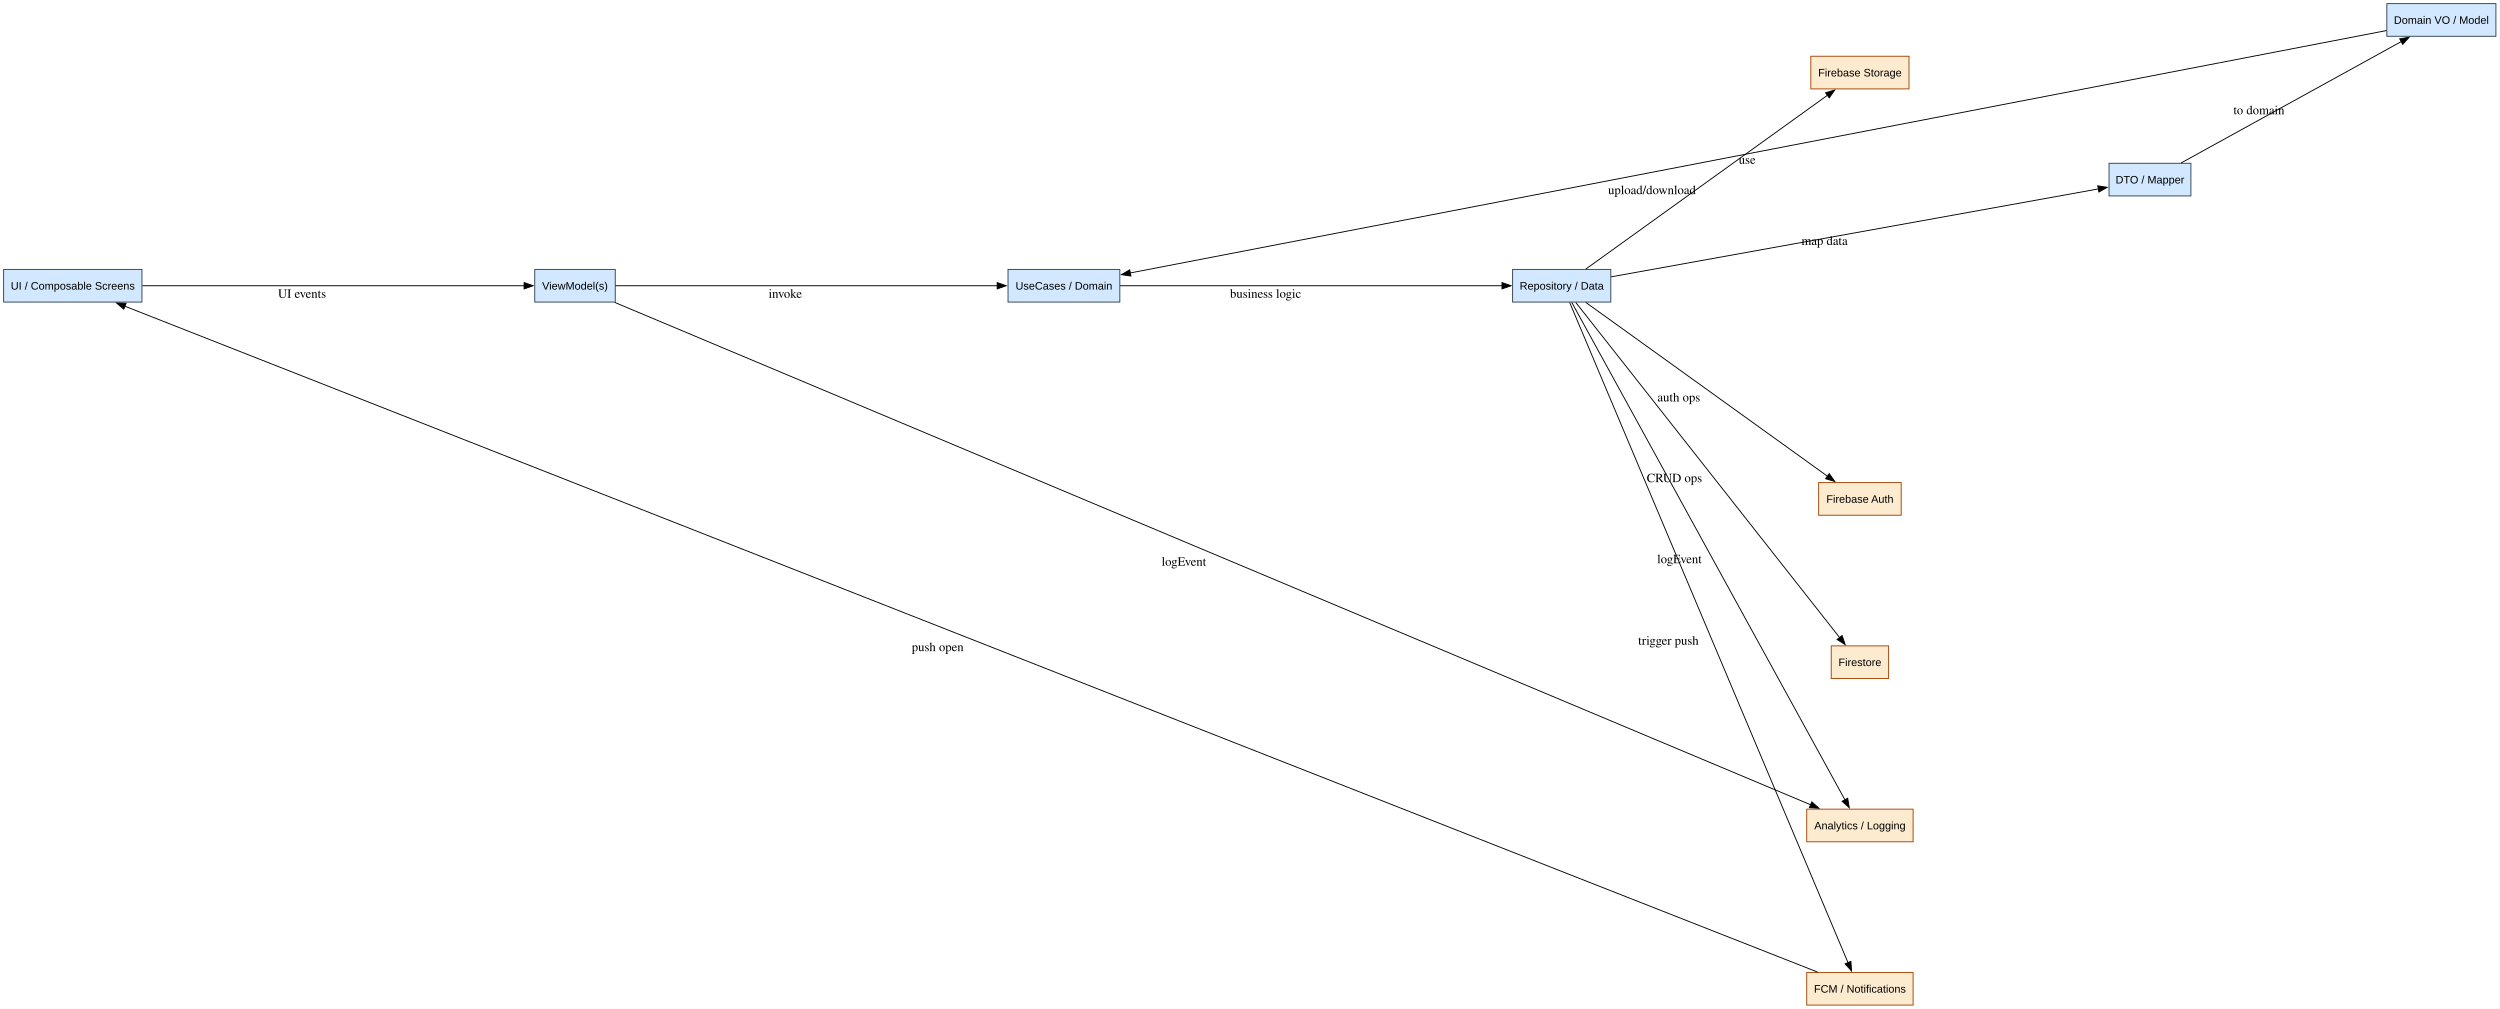
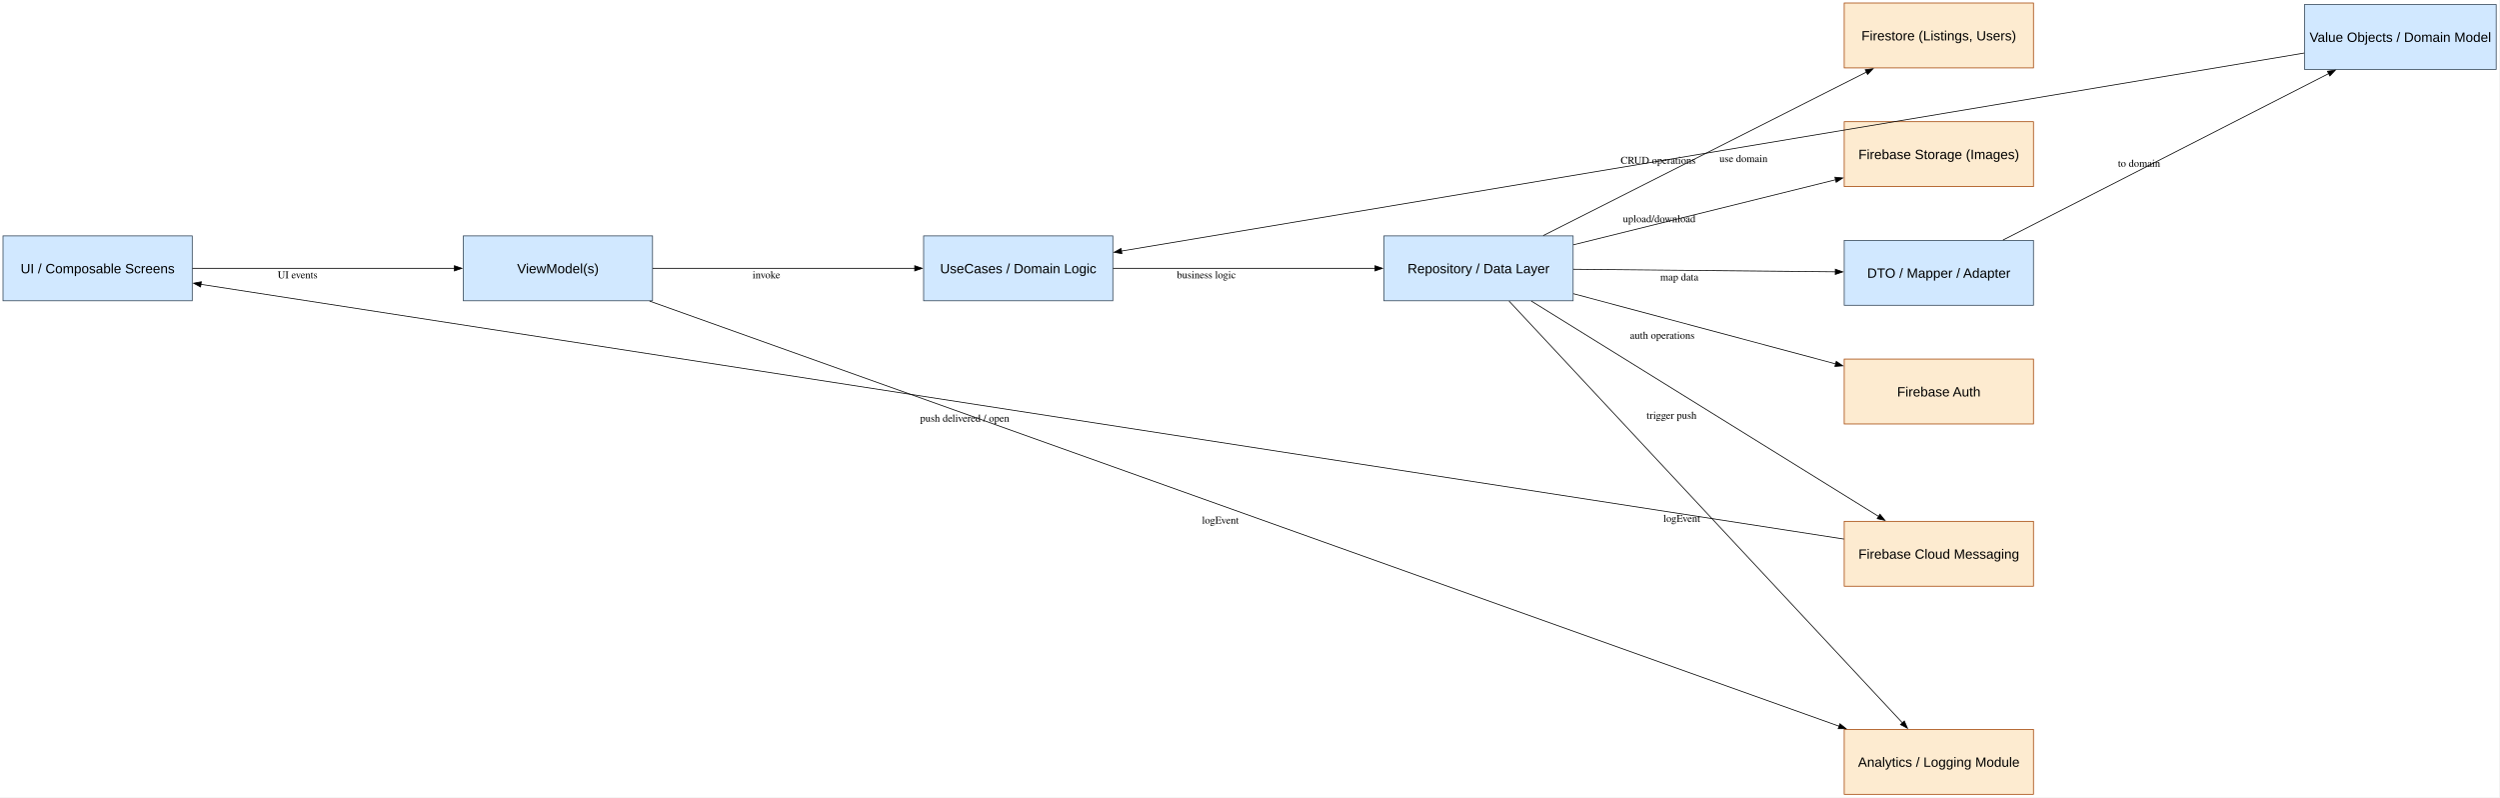
- <svg xmlns="http://www.w3.org/2000/svg" width="2756pt" height="1112pt" viewBox="0.00 0.00 2756.00 1112.00">
-   <g id="graph0" class="graph" transform="scale(1 1) rotate(0) translate(4 1108)">
-     <polygon fill="white" stroke="none" points="-4,4 -4,-1108 2751.5,-1108 2751.5,4 -4,4" />
+ <svg xmlns="http://www.w3.org/2000/svg" width="3328pt" height="1061pt" viewBox="0.00 0.00 3328.00 1061.00">
+   <g id="graph0" class="graph" transform="scale(1 1) rotate(0) translate(4 1057.4)">
+     <polygon fill="white" stroke="none" points="-4,4 -4,-1057.4 3324.25,-1057.4 3324.25,4 -4,4" />
    <g id="node1" class="node">
-       <polygon fill="#d1e8ff" stroke="#2c3e50" points="152.5,-811 0,-811 0,-775 152.5,-775 152.5,-811" />
-       <text xml:space="preserve" text-anchor="middle" x="76.25" y="-788.73" font-family="Arial" font-size="12.00">UI / Composable Screens</text>
+       <polygon fill="#d1e8ff" stroke="#2c3e50" points="252,-743.4 0,-743.4 0,-657 252,-657 252,-743.4" />
+       <text xml:space="preserve" text-anchor="middle" x="126" y="-693.6" font-family="Arial" font-size="18.00">UI / Composable Screens</text>
    </g>
    <g id="node2" class="node">
-       <polygon fill="#d1e8ff" stroke="#2c3e50" points="674.25,-811 585.5,-811 585.5,-775 674.25,-775 674.25,-811" />
-       <text xml:space="preserve" text-anchor="middle" x="629.88" y="-788.73" font-family="Arial" font-size="12.00">ViewModel(s)</text>
+       <polygon fill="#d1e8ff" stroke="#2c3e50" points="865,-743.4 613,-743.4 613,-657 865,-657 865,-743.4" />
+       <text xml:space="preserve" text-anchor="middle" x="739" y="-693.6" font-family="Arial" font-size="18.00">ViewModel(s)</text>
    </g>
    <g id="edge1" class="edge">
-       <path fill="none" stroke="black" d="M152.94,-793C265.88,-793 474.3,-793 573.96,-793" />
-       <polygon fill="black" stroke="black" points="573.76,-796.5 583.76,-793 573.76,-789.5 573.76,-796.5" />
-       <text xml:space="preserve" text-anchor="middle" x="328.95" y="-779.7" font-family="Times,serif" font-size="14.00">UI events</text>
+       <path fill="none" stroke="black" d="M252.27,-700.2C353.97,-700.2 496.74,-700.2 601.35,-700.2" />
+       <polygon fill="black" stroke="black" points="601.12,-703.7 611.12,-700.2 601.12,-696.7 601.12,-703.7" />
+       <text xml:space="preserve" text-anchor="middle" x="392.31" y="-686.9" font-family="Times,serif" font-size="14.00">UI events</text>
    </g>
    <g id="node3" class="node">
-       <polygon fill="#d1e8ff" stroke="#2c3e50" points="1230.5,-811 1107.25,-811 1107.25,-775 1230.5,-775 1230.5,-811" />
-       <text xml:space="preserve" text-anchor="middle" x="1168.88" y="-788.73" font-family="Arial" font-size="12.00">UseCases / Domain</text>
+       <polygon fill="#d1e8ff" stroke="#2c3e50" points="1478,-743.4 1226,-743.4 1226,-657 1478,-657 1478,-743.4" />
+       <text xml:space="preserve" text-anchor="middle" x="1352" y="-693.6" font-family="Arial" font-size="18.00">UseCases / Domain Logic</text>
    </g>
    <g id="edge2" class="edge">
-       <path fill="none" stroke="black" d="M674.44,-793C767.23,-793 981.92,-793 1095.45,-793" />
-       <polygon fill="black" stroke="black" points="1095.26,-796.5 1105.26,-793 1095.26,-789.5 1095.26,-796.5" />
-       <text xml:space="preserve" text-anchor="middle" x="861.69" y="-779.7" font-family="Times,serif" font-size="14.00">invoke</text>
+       <path fill="none" stroke="black" d="M865.27,-700.2C966.97,-700.2 1109.74,-700.2 1214.35,-700.2" />
+       <polygon fill="black" stroke="black" points="1214.12,-703.7 1224.12,-700.2 1214.12,-696.7 1214.12,-703.7" />
+       <text xml:space="preserve" text-anchor="middle" x="1016.56" y="-686.9" font-family="Times,serif" font-size="14.00">invoke</text>
    </g>
    <g id="node10" class="node">
-       <polygon fill="#fdebd0" stroke="#a04000" points="2105,-216 1987.75,-216 1987.75,-180 2105,-180 2105,-216" />
-       <text xml:space="preserve" text-anchor="middle" x="2046.38" y="-193.72" font-family="Arial" font-size="12.00">Analytics / Logging</text>
+       <polygon fill="#fdebd0" stroke="#a04000" points="2704,-86.4 2452,-86.4 2452,0 2704,0 2704,-86.4" />
+       <text xml:space="preserve" text-anchor="middle" x="2578" y="-36.6" font-family="Arial" font-size="18.00">Analytics / Logging Module</text>
    </g>
    <g id="edge11" class="edge">
-       <path fill="none" stroke="black" d="M673.82,-774.54C881.48,-687.31 1763.82,-316.69 1992.22,-220.75" />
-       <polygon fill="black" stroke="black" points="1993.33,-224.08 2001.2,-216.98 1990.62,-217.62 1993.33,-224.08" />
-       <text xml:space="preserve" text-anchor="middle" x="1301.14" y="-484.34" font-family="Times,serif" font-size="14.00">logEvent</text>
+       <path fill="none" stroke="black" d="M861.09,-656.58C1191.7,-538.47 2102.5,-213.08 2445.24,-90.63" />
+       <polygon fill="black" stroke="black" points="2446.29,-93.97 2454.53,-87.31 2443.94,-87.38 2446.29,-93.97" />
+       <text xml:space="preserve" text-anchor="middle" x="1621.29" y="-360.31" font-family="Times,serif" font-size="14.00">logEvent</text>
    </g>
    <g id="node4" class="node">
-       <polygon fill="#d1e8ff" stroke="#2c3e50" points="1771.75,-811 1663.5,-811 1663.5,-775 1771.75,-775 1771.75,-811" />
-       <text xml:space="preserve" text-anchor="middle" x="1717.62" y="-788.73" font-family="Arial" font-size="12.00">Repository / Data</text>
+       <polygon fill="#d1e8ff" stroke="#2c3e50" points="2091,-743.4 1839,-743.4 1839,-657 2091,-657 2091,-743.4" />
+       <text xml:space="preserve" text-anchor="middle" x="1965" y="-693.6" font-family="Arial" font-size="18.00">Repository / Data Layer</text>
    </g>
    <g id="edge3" class="edge">
-       <path fill="none" stroke="black" d="M1230.76,-793C1335.15,-793 1545.28,-793 1652.08,-793" />
-       <polygon fill="black" stroke="black" points="1651.82,-796.5 1661.82,-793 1651.82,-789.5 1651.82,-796.5" />
-       <text xml:space="preserve" text-anchor="middle" x="1391.17" y="-779.7" font-family="Times,serif" font-size="14.00">business logic</text>
+       <path fill="none" stroke="black" d="M1478.27,-700.2C1579.97,-700.2 1722.74,-700.2 1827.35,-700.2" />
+       <polygon fill="black" stroke="black" points="1827.12,-703.7 1837.12,-700.2 1827.12,-696.7 1827.12,-703.7" />
+       <text xml:space="preserve" text-anchor="middle" x="1602.56" y="-686.9" font-family="Times,serif" font-size="14.00">business logic</text>
    </g>
    <g id="node5" class="node">
-       <polygon fill="#d1e8ff" stroke="#2c3e50" points="2411.25,-928 2321,-928 2321,-892 2411.25,-892 2411.25,-928" />
-       <text xml:space="preserve" text-anchor="middle" x="2366.12" y="-905.73" font-family="Arial" font-size="12.00">DTO / Mapper</text>
+       <polygon fill="#d1e8ff" stroke="#2c3e50" points="2704,-737.4 2452,-737.4 2452,-651 2704,-651 2704,-737.4" />
+       <text xml:space="preserve" text-anchor="middle" x="2578" y="-687.6" font-family="Arial" font-size="18.00">DTO / Mapper / Adapter</text>
    </g>
    <g id="edge4" class="edge">
-       <path fill="none" stroke="black" d="M1772.08,-802.82C1893.59,-824.75 2185.89,-877.48 2309.46,-899.78" />
-       <polygon fill="black" stroke="black" points="2308.57,-903.17 2319.03,-901.5 2309.82,-896.28 2308.57,-903.17" />
-       <text xml:space="preserve" text-anchor="middle" x="2007.39" y="-838" font-family="Times,serif" font-size="14.00">map data</text>
+       <path fill="none" stroke="black" d="M2091.27,-698.96C2192.97,-697.97 2335.74,-696.57 2440.35,-695.55" />
+       <polygon fill="black" stroke="black" points="2440.15,-699.05 2450.12,-695.45 2440.08,-692.05 2440.15,-699.05" />
+       <text xml:space="preserve" text-anchor="middle" x="2232.44" y="-683.96" font-family="Times,serif" font-size="14.00">map data</text>
    </g>
    <g id="node7" class="node">
-       <polygon fill="#fdebd0" stroke="#a04000" points="2091.88,-576 2000.88,-576 2000.88,-540 2091.88,-540 2091.88,-576" />
-       <text xml:space="preserve" text-anchor="middle" x="2046.38" y="-553.73" font-family="Arial" font-size="12.00">Firebase Auth</text>
+       <polygon fill="#fdebd0" stroke="#a04000" points="2704,-579.4 2452,-579.4 2452,-493 2704,-493 2704,-579.4" />
+       <text xml:space="preserve" text-anchor="middle" x="2578" y="-529.6" font-family="Arial" font-size="18.00">Firebase Auth</text>
    </g>
    <g id="edge9" class="edge">
-       <path fill="none" stroke="black" d="M1744.26,-774.56C1802.48,-732.69 1944.7,-630.4 2010.69,-582.95" />
-       <polygon fill="black" stroke="black" points="2012.55,-585.92 2018.63,-577.24 2008.46,-580.24 2012.55,-585.92" />
-       <text xml:space="preserve" text-anchor="middle" x="1846.73" y="-665.45" font-family="Times,serif" font-size="14.00">auth ops</text>
+       <path fill="none" stroke="black" d="M2091.27,-666.42C2193.08,-639.18 2336.03,-600.94 2440.67,-572.94" />
+       <polygon fill="black" stroke="black" points="2441.41,-576.37 2450.17,-570.4 2439.6,-569.6 2441.41,-576.37" />
+       <text xml:space="preserve" text-anchor="middle" x="2209.72" y="-606.38" font-family="Times,serif" font-size="14.00">auth operations</text>
    </g>
    <g id="node8" class="node">
-       <polygon fill="#fdebd0" stroke="#a04000" points="2078,-396 2014.75,-396 2014.75,-360 2078,-360 2078,-396" />
-       <text xml:space="preserve" text-anchor="middle" x="2046.38" y="-373.73" font-family="Arial" font-size="12.00">Firestore</text>
+       <polygon fill="#fdebd0" stroke="#a04000" points="2704,-1053.4 2452,-1053.4 2452,-967 2704,-967 2704,-1053.4" />
+       <text xml:space="preserve" text-anchor="middle" x="2578" y="-1003.6" font-family="Arial" font-size="18.00">Firestore (Listings, Users)</text>
    </g>
    <g id="edge7" class="edge">
-       <path fill="none" stroke="black" d="M1733.09,-774.63C1785.07,-708.61 1962.62,-483.1 2024.17,-404.94" />
-       <polygon fill="black" stroke="black" points="2026.71,-407.37 2030.14,-397.34 2021.21,-403.04 2026.71,-407.37" />
-       <text xml:space="preserve" text-anchor="middle" x="1841.88" y="-576.48" font-family="Times,serif" font-size="14.00">CRUD ops</text>
+       <path fill="none" stroke="black" d="M2051.2,-743.79C2164.64,-801.16 2363.42,-901.69 2481.68,-961.49" />
+       <polygon fill="black" stroke="black" points="2479.96,-964.54 2490.46,-965.93 2483.12,-958.29 2479.96,-964.54" />
+       <text xml:space="preserve" text-anchor="middle" x="2204.19" y="-839.34" font-family="Times,serif" font-size="14.00">CRUD operations</text>
    </g>
    <g id="node9" class="node">
-       <polygon fill="#fdebd0" stroke="#a04000" points="2100.5,-1046 1992.25,-1046 1992.25,-1010 2100.5,-1010 2100.5,-1046" />
-       <text xml:space="preserve" text-anchor="middle" x="2046.38" y="-1023.73" font-family="Arial" font-size="12.00">Firebase Storage</text>
+       <polygon fill="#fdebd0" stroke="#a04000" points="2704,-895.4 2452,-895.4 2452,-809 2704,-809 2704,-895.4" />
+       <text xml:space="preserve" text-anchor="middle" x="2578" y="-845.6" font-family="Arial" font-size="18.00">Firebase Storage (Images)</text>
    </g>
    <g id="edge8" class="edge">
-       <path fill="none" stroke="black" d="M1744.26,-811.44C1802.48,-853.31 1944.7,-955.6 2010.69,-1003.05" />
-       <polygon fill="black" stroke="black" points="2008.46,-1005.76 2018.63,-1008.76 2012.55,-1000.08 2008.46,-1005.76" />
-       <text xml:space="preserve" text-anchor="middle" x="1817.1" y="-893.95" font-family="Times,serif" font-size="14.00">upload/download</text>
+       <path fill="none" stroke="black" d="M2091.27,-731.51C2193.08,-756.75 2336.03,-792.2 2440.67,-818.15" />
+       <polygon fill="black" stroke="black" points="2439.61,-821.49 2450.16,-820.5 2441.3,-814.7 2439.61,-821.49" />
+       <text xml:space="preserve" text-anchor="middle" x="2205.59" y="-761.53" font-family="Times,serif" font-size="14.00">upload/download</text>
    </g>
    <g id="edge12" class="edge">
-       <path fill="none" stroke="black" d="M1728.76,-774.54C1775.79,-688.91 1972.8,-330.16 2029.84,-226.29" />
-       <polygon fill="black" stroke="black" points="2032.88,-228.02 2034.63,-217.57 2026.75,-224.65 2032.88,-228.02" />
-       <text xml:space="preserve" text-anchor="middle" x="1847.43" y="-487.12" font-family="Times,serif" font-size="14.00">logEvent</text>
+       <path fill="none" stroke="black" d="M2005.7,-656.58C2114.57,-539.9 2412.19,-220.92 2529.52,-95.16" />
+       <polygon fill="black" stroke="black" points="2532.02,-97.61 2536.29,-87.91 2526.91,-92.83 2532.02,-97.61" />
+       <text xml:space="preserve" text-anchor="middle" x="2235.73" y="-362.57" font-family="Times,serif" font-size="14.00">logEvent</text>
    </g>
    <g id="node11" class="node">
-       <polygon fill="#fdebd0" stroke="#a04000" points="2105,-36 1987.75,-36 1987.75,0 2105,0 2105,-36" />
-       <text xml:space="preserve" text-anchor="middle" x="2046.38" y="-13.72" font-family="Arial" font-size="12.00">FCM / Notifications</text>
+       <polygon fill="#fdebd0" stroke="#a04000" points="2704,-363.4 2452,-363.4 2452,-277 2704,-277 2704,-363.4" />
+       <text xml:space="preserve" text-anchor="middle" x="2578" y="-313.6" font-family="Arial" font-size="18.00">Firebase Cloud Messaging</text>
    </g>
    <g id="edge10" class="edge">
-       <path fill="none" stroke="black" d="M1726.38,-774.61C1769.58,-672.14 1980.5,-171.88 2033.35,-46.53" />
-       <polygon fill="black" stroke="black" points="2036.44,-48.19 2037.1,-37.62 2029.99,-45.47 2036.44,-48.19" />
-       <text xml:space="preserve" text-anchor="middle" x="1835.24" y="-397.27" font-family="Times,serif" font-size="14.00">trigger push</text>
+       <path fill="none" stroke="black" d="M2035.32,-656.61C2150.14,-585.43 2377.17,-444.7 2497.98,-369.8" />
+       <polygon fill="black" stroke="black" points="2499.62,-372.91 2506.27,-364.66 2495.93,-366.96 2499.62,-372.91" />
+       <text xml:space="preserve" text-anchor="middle" x="2222.03" y="-499.91" font-family="Times,serif" font-size="14.00">trigger push</text>
    </g>
    <g id="node6" class="node">
-       <polygon fill="#d1e8ff" stroke="#2c3e50" points="2747.5,-1104 2627.25,-1104 2627.25,-1068 2747.5,-1068 2747.5,-1104" />
-       <text xml:space="preserve" text-anchor="middle" x="2687.38" y="-1081.72" font-family="Arial" font-size="12.00">Domain VO / Model</text>
+       <polygon fill="#d1e8ff" stroke="#2c3e50" points="3320.25,-1051.4 3065,-1051.4 3065,-965 3320.25,-965 3320.25,-1051.4" />
+       <text xml:space="preserve" text-anchor="middle" x="3192.62" y="-1001.6" font-family="Arial" font-size="18.00">Value Objects / Domain Model</text>
    </g>
    <g id="edge5" class="edge">
-       <path fill="none" stroke="black" d="M2400.39,-928.34C2458.6,-960.43 2578.87,-1026.73 2643.34,-1062.27" />
-       <polygon fill="black" stroke="black" points="2641.42,-1065.21 2651.86,-1066.97 2644.79,-1059.08 2641.42,-1065.21" />
-       <text xml:space="preserve" text-anchor="middle" x="2486.24" y="-982.01" font-family="Times,serif" font-size="14.00">to domain</text>
+       <path fill="none" stroke="black" d="M2663.46,-737.86C2777.4,-796.07 2978.46,-898.79 3097.23,-959.46" />
+       <polygon fill="black" stroke="black" points="3095.55,-962.54 3106.05,-963.97 3098.74,-956.3 3095.55,-962.54" />
+       <text xml:space="preserve" text-anchor="middle" x="2844.72" y="-835.36" font-family="Times,serif" font-size="14.00">to domain</text>
    </g>
    <g id="edge6" class="edge">
-       <path fill="none" stroke="black" d="M2626.93,-1074.34C2387.13,-1028.07 1503.14,-857.5 1241.99,-807.11" />
-       <polygon fill="black" stroke="black" points="1242.73,-803.69 1232.24,-805.23 1241.4,-810.56 1242.73,-803.69" />
-       <text xml:space="preserve" text-anchor="middle" x="1922.08" y="-927.42" font-family="Times,serif" font-size="14.00">use</text>
+       <path fill="none" stroke="black" d="M3064.54,-986.77C2730.32,-930.84 1833.87,-780.83 1489.42,-723.2" />
+       <polygon fill="black" stroke="black" points="1490.08,-719.76 1479.64,-721.56 1488.93,-726.66 1490.08,-719.76" />
+       <text xml:space="preserve" text-anchor="middle" x="2317.86" y="-841.68" font-family="Times,serif" font-size="14.00">use domain</text>
    </g>
    <g id="edge13" class="edge">
-       <path fill="none" stroke="black" d="M1999.62,-36.39C1734.71,-140.6 423.76,-656.3 133.3,-770.56" />
-       <polygon fill="black" stroke="black" points="132.44,-767.14 124.42,-774.05 135,-773.65 132.44,-767.14" />
-       <text xml:space="preserve" text-anchor="middle" x="1029.71" y="-390.17" font-family="Times,serif" font-size="14.00">push open</text>
+       <path fill="none" stroke="black" d="M2451.66,-339.78C2033.66,-404.56 697.55,-611.62 263.57,-678.88" />
+       <polygon fill="black" stroke="black" points="263.08,-675.41 253.74,-680.4 264.15,-682.33 263.08,-675.41" />
+       <text xml:space="preserve" text-anchor="middle" x="1280.74" y="-496.03" font-family="Times,serif" font-size="14.00">push delivered / open</text>
    </g>
  </g>
</svg>
